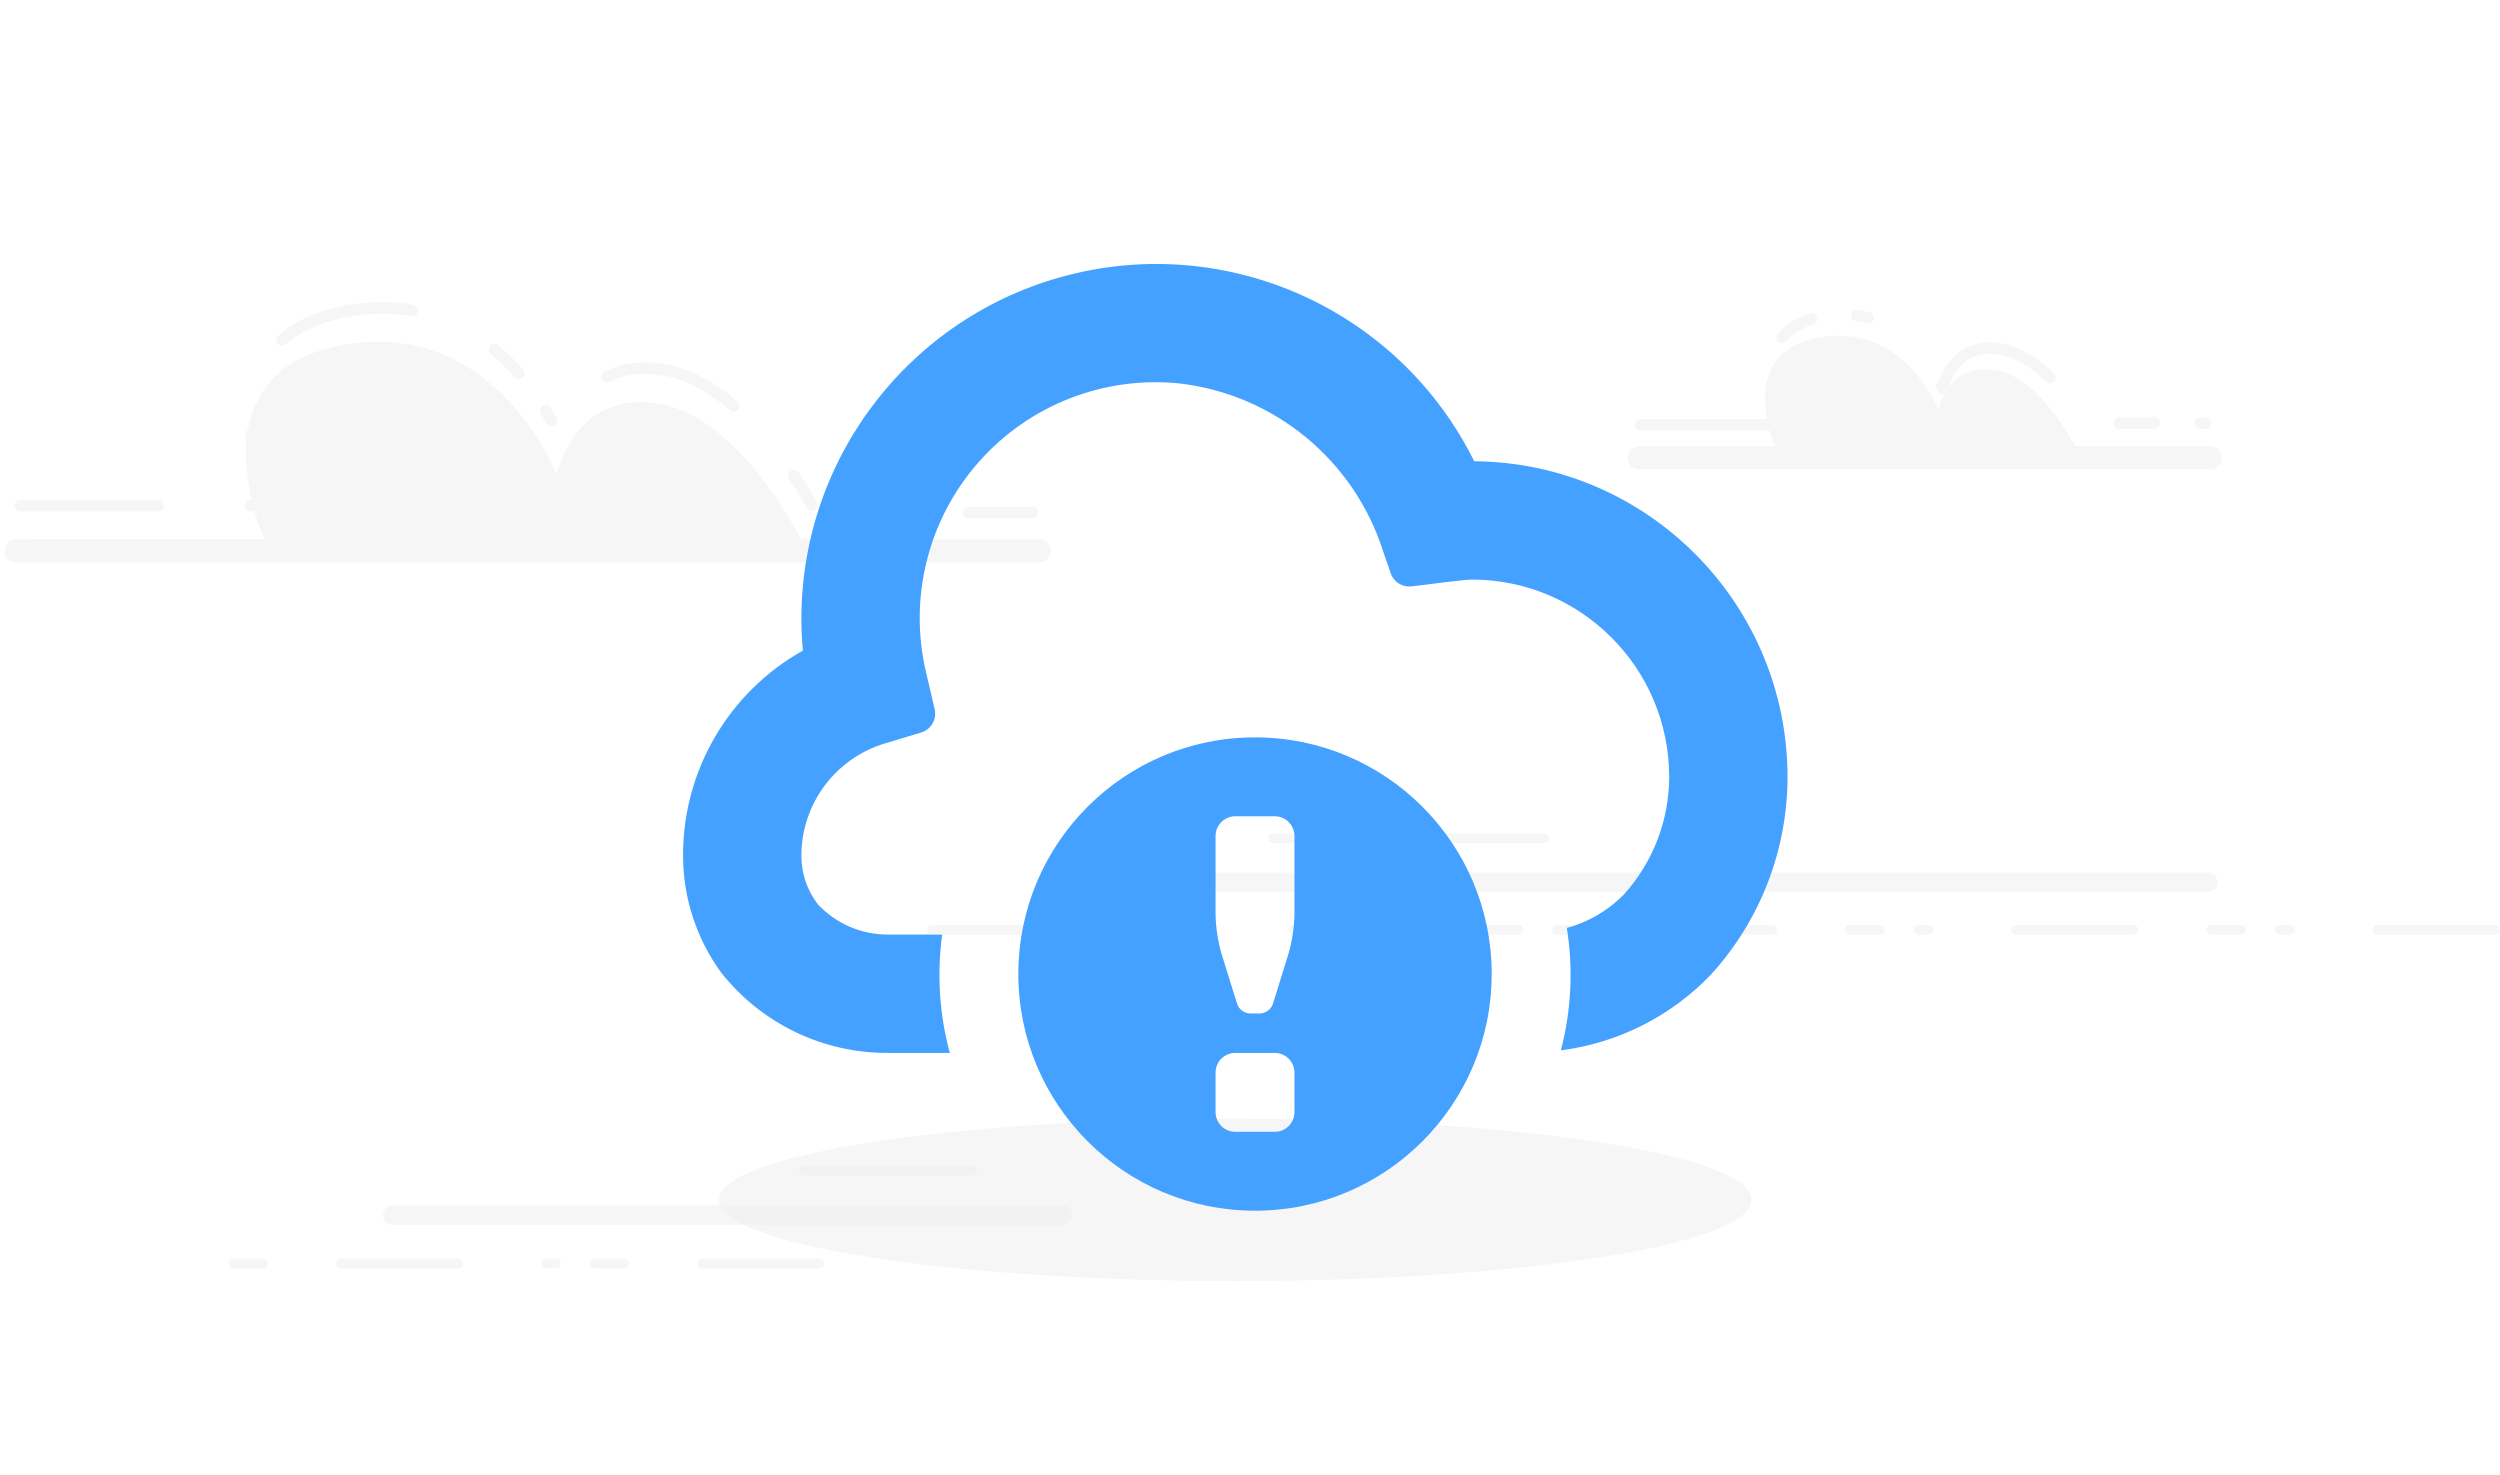
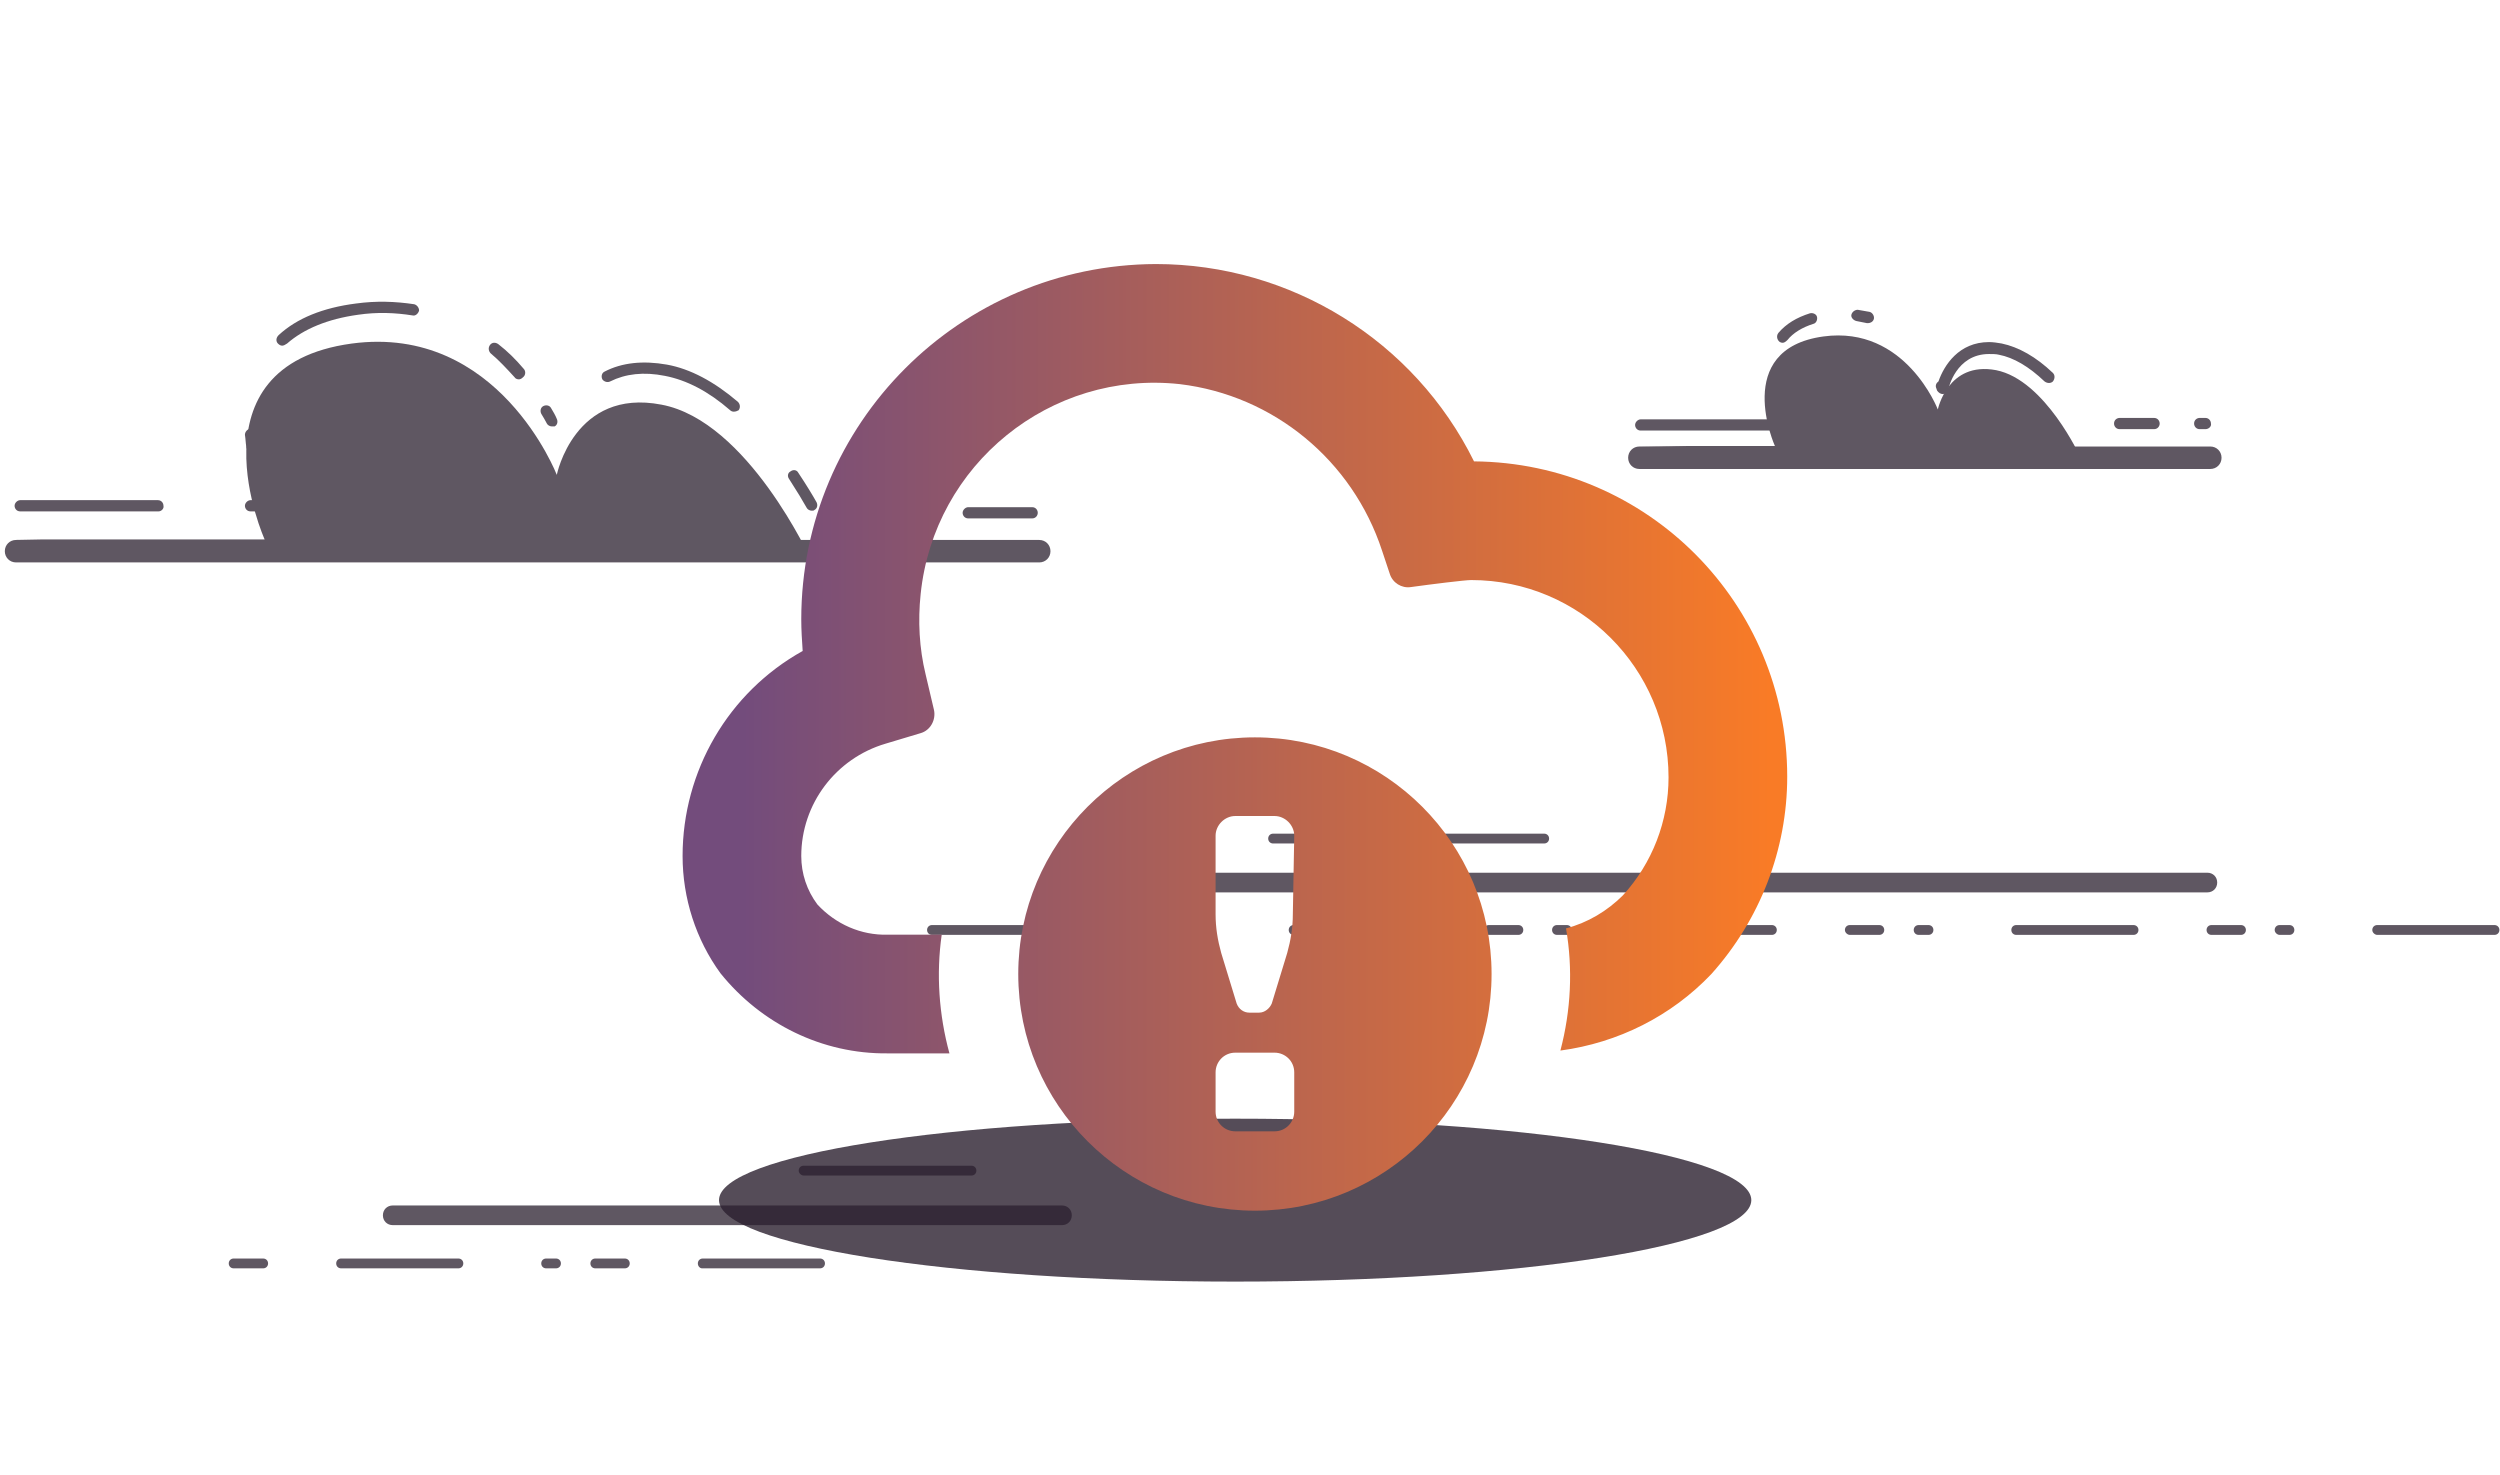
- <svg xmlns="http://www.w3.org/2000/svg" width="356px" height="210px" viewBox="0 0 356 210" version="1.1" id="svg114">
-   <defs id="defs42">
-     <linearGradient x1="58.313%" y1="123.961%" x2="40.138%" y2="-37.272%" id="linearGradient-1">
-       <stop stop-color="#0A5CC7" offset="0.43%" id="stop6" />
-       <stop stop-color="#83219D" offset="99.91%" id="stop8" />
-     </linearGradient>
-     <linearGradient x1="-28.175%" y1="-47.211%" x2="84.48%" y2="96.715%" id="linearGradient-2">
-       <stop stop-color="#FA357F" offset="0%" id="stop11" />
-       <stop stop-color="#7878FF" offset="99.91%" id="stop13" />
-     </linearGradient>
-     <linearGradient x1="20.19%" y1="50.397%" x2="169.058%" y2="48.691%" id="linearGradient-3">
-       <stop stop-color="#FFF361" offset="0%" id="stop16" />
-       <stop stop-color="#FFA80A" offset="100%" id="stop18" />
-     </linearGradient>
-     <linearGradient x1="7.148%" y1="-13.361%" x2="84.33%" y2="120.018%" id="linearGradient-4">
-       <stop stop-color="#FF5162" offset="0%" id="stop21" />
-       <stop stop-color="#83219D" offset="100%" id="stop23" />
-     </linearGradient>
-     <linearGradient x1="34.084%" y1="25.56%" x2="59.474%" y2="63.101%" id="linearGradient-5">
-       <stop stop-color="#FFD943" offset="0%" id="stop26" />
-       <stop stop-color="#FFA80A" offset="100%" id="stop28" />
-     </linearGradient>
-     <linearGradient x1="21.668%" y1="-7.197%" x2="65.14%" y2="106.397%" id="linearGradient-6">
-       <stop stop-color="#FF8748" offset="0%" id="stop31" />
-       <stop stop-color="#FE7852" offset="13.28%" id="stop33" />
-       <stop stop-color="#FC546A" offset="50.49%" id="stop35" />
-       <stop stop-color="#FA3D79" offset="80.73%" id="stop37" />
-       <stop stop-color="#FA357F" offset="100%" id="stop39" />
-     </linearGradient>
-   </defs>
-   <g id="Page-1" stroke="none" stroke-width="1" fill="none" fill-rule="evenodd">
-     <g id="Send_Went_Wrong" transform="translate(-542, -304)" fill-rule="nonzero">
+ <svg xmlns="http://www.w3.org/2000/svg" version="1.1" id="svg114" x="0px" y="0px" viewBox="0 0 356 210" style="enable-background:new 0 0 356 210;" xml:space="preserve">
+   <style type="text/css">
+ 	.st0{opacity:0.75;}
+ 	.st1{fill:#2A1F2E;}
+ 	.st2{opacity:0.8;fill:#2A1F2E;}
+ 	.st3{fill:url(#cloud-alert_00000004529090307597885470000005460991565956615074_);}
+ </style>
+   <g id="Page-1">
+     <g id="Send_Went_Wrong" transform="translate(-542, -304)">
      <g id="firefox-send_illustrations-02" transform="translate(541.9868, 304)">
-         <g id="Group" transform="translate(0, 41.72185)" fill="#EDEDF0" opacity="0.5">
-           <g transform="translate(31.98675, 123.7748)" id="g54">
-             <g transform="translate(22.25166, 5.562914)" id="Path">
-               <path d="M1.711,3.366 L97.045,3.366 C97.81,3.366 98.436,2.74 98.436,1.975 C98.436,1.21 97.81,0.584 97.045,0.584 L1.711,0.584 C0.946,0.584 0.32,1.21 0.32,1.975 C0.32,2.74 0.946,3.366 1.711,3.366 Z" id="path44" />
+         <g id="Group" transform="translate(0, 41.72185)" class="st0">
+           <g id="g54" transform="translate(31.98675, 123.7748)">
+             <g id="Path" transform="translate(22.25166, 5.562914)">
+               <path id="path44" class="st1" d="M1.7,3.4H97c0.8,0,1.4-0.6,1.4-1.4S97.8,0.6,97,0.6H1.7C0.9,0.6,0.3,1.2,0.3,2        S0.9,3.4,1.7,3.4z" />
            </g>
-             <g transform="translate(80.66225, 0)" id="g49">
-               <path d="M1.85,1.864 L25.77,1.864 C26.16,1.864 26.466,1.558 26.466,1.168 C26.466,0.779 26.16,0.473 25.77,0.473 L1.85,0.473 C1.46,0.473 1.154,0.779 1.154,1.168 C1.154,1.558 1.46,1.864 1.85,1.864 Z" id="path47" />
+             <g id="g49" transform="translate(80.66225, 0)">
+               <path id="path47" class="st1" d="M1.8,1.9h23.9c0.4,0,0.7-0.3,0.7-0.7s-0.3-0.7-0.7-0.7H1.8c-0.4,0-0.7,0.3-0.7,0.7        S1.5,1.9,1.8,1.9z" />
            </g>
-             <g transform="translate(0, 12.51656)" id="Shape">
-               <path d="M0.598,1.919 C0.598,1.53 0.904,1.224 1.293,1.224 L5.466,1.224 C5.855,1.224 6.161,1.53 6.161,1.919 C6.161,2.309 5.855,2.615 5.466,2.615 L1.293,2.615 C0.918,2.615 0.598,2.295 0.598,1.919 Z M15.896,1.919 C15.896,1.53 16.202,1.224 16.591,1.224 L33.28,1.224 C33.67,1.224 33.975,1.53 33.975,1.919 C33.975,2.309 33.67,2.615 33.28,2.615 L16.591,2.615 C16.216,2.615 15.896,2.295 15.896,1.919 Z M45.101,1.919 C45.101,1.53 45.407,1.224 45.797,1.224 L47.187,1.224 C47.577,1.224 47.883,1.53 47.883,1.919 C47.883,2.309 47.577,2.615 47.187,2.615 L45.797,2.615 C45.421,2.615 45.101,2.295 45.101,1.919 Z M52.055,1.919 C52.055,1.53 52.361,1.224 52.75,1.224 L56.923,1.224 C57.312,1.224 57.618,1.53 57.618,1.919 C57.618,2.309 57.312,2.615 56.923,2.615 L52.75,2.615 C52.375,2.615 52.055,2.295 52.055,1.919 Z M67.353,1.919 C67.353,1.53 67.659,1.224 68.048,1.224 L84.737,1.224 C85.126,1.224 85.432,1.53 85.432,1.919 C85.432,2.309 85.126,2.615 84.737,2.615 L68.048,2.615 C67.673,2.615 67.353,2.295 67.353,1.919 Z" id="path51" />
+             <g id="Shape" transform="translate(0, 12.51656)">
+               <path id="path51" class="st1" d="M0.6,1.9c0-0.4,0.3-0.7,0.7-0.7h4.2c0.4,0,0.7,0.3,0.7,0.7S5.9,2.6,5.5,2.6H1.3        C0.9,2.6,0.6,2.3,0.6,1.9z M15.9,1.9c0-0.4,0.3-0.7,0.7-0.7h16.7c0.4,0,0.7,0.3,0.7,0.7s-0.3,0.7-0.7,0.7H16.6        C16.2,2.6,15.9,2.3,15.9,1.9z M45.1,1.9c0-0.4,0.3-0.7,0.7-0.7h1.4c0.4,0,0.7,0.3,0.7,0.7s-0.3,0.7-0.7,0.7h-1.4        C45.4,2.6,45.1,2.3,45.1,1.9z M52.1,1.9c0-0.4,0.3-0.7,0.7-0.7h4.2c0.4,0,0.7,0.3,0.7,0.7s-0.3,0.7-0.7,0.7h-4.2        C52.4,2.6,52.1,2.3,52.1,1.9z M67.4,1.9c0-0.4,0.3-0.7,0.7-0.7h16.7c0.4,0,0.7,0.3,0.7,0.7s-0.3,0.7-0.7,0.7H68        C67.7,2.6,67.4,2.3,67.4,1.9z" />
            </g>
          </g>
-           <g transform="translate(130.7285, 76.49007)" id="g68">
-             <g transform="translate(27.81457, 5.562914)" id="g58">
-               <path d="M1.933,3.254 L155.859,3.254 C156.624,3.254 157.25,2.628 157.25,1.864 C157.25,1.099 156.624,0.473 155.859,0.473 L1.933,0.473 C1.168,0.473 0.542,1.099 0.542,1.864 C0.542,2.628 1.154,3.254 1.933,3.254 Z" id="path56" />
+           <g id="g68" transform="translate(130.7285, 76.49007)">
+             <g id="g58" transform="translate(27.81457, 5.562914)">
+               <path id="path56" class="st1" d="M1.9,3.3h153.9c0.8,0,1.4-0.6,1.4-1.4s-0.6-1.4-1.4-1.4H1.9c-0.8,0-1.4,0.6-1.4,1.4        S1.2,3.3,1.9,3.3z" />
            </g>
-             <g transform="translate(48.6755, 0)" id="g62">
-               <path d="M1.864,1.864 L40.47,1.864 C40.86,1.864 41.166,1.558 41.166,1.168 C41.166,0.779 40.86,0.473 40.47,0.473 L1.864,0.473 C1.474,0.473 1.168,0.779 1.168,1.168 C1.168,1.558 1.474,1.864 1.864,1.864 Z" id="path60" />
+             <g id="g62" transform="translate(48.6755, 0)">
+               <path id="path60" class="st1" d="M1.9,1.9h38.6c0.4,0,0.7-0.3,0.7-0.7s-0.3-0.7-0.7-0.7H1.9c-0.4,0-0.7,0.3-0.7,0.7        S1.5,1.9,1.9,1.9z" />
            </g>
-             <g transform="translate(0, 12.51656)" id="g66">
-               <path d="M1.321,1.683 C1.321,1.293 1.627,0.987 2.017,0.987 L18.705,0.987 C19.095,0.987 19.401,1.293 19.401,1.683 C19.401,2.072 19.095,2.378 18.705,2.378 L2.017,2.378 C1.641,2.378 1.321,2.072 1.321,1.683 Z M29.136,1.683 C29.136,1.293 29.442,0.987 29.831,0.987 L34.003,0.987 C34.393,0.987 34.699,1.293 34.699,1.683 C34.699,2.072 34.393,2.378 34.003,2.378 L29.831,2.378 C29.456,2.378 29.136,2.072 29.136,1.683 Z M38.871,1.683 C38.871,1.293 39.177,0.987 39.566,0.987 L40.957,0.987 C41.346,0.987 41.652,1.293 41.652,1.683 C41.652,2.072 41.346,2.378 40.957,2.378 L39.566,2.378 C39.191,2.378 38.871,2.072 38.871,1.683 Z M52.778,1.683 C52.778,1.293 53.084,0.987 53.474,0.987 L70.162,0.987 C70.552,0.987 70.858,1.293 70.858,1.683 C70.858,2.072 70.552,2.378 70.162,2.378 L53.474,2.378 C53.098,2.378 52.778,2.072 52.778,1.683 Z M80.593,1.683 C80.593,1.293 80.899,0.987 81.288,0.987 L85.46,0.987 C85.85,0.987 86.156,1.293 86.156,1.683 C86.156,2.072 85.85,2.378 85.46,2.378 L81.288,2.378 C80.913,2.378 80.593,2.072 80.593,1.683 Z M90.328,1.683 C90.328,1.293 90.634,0.987 91.023,0.987 L92.414,0.987 C92.803,0.987 93.109,1.293 93.109,1.683 C93.109,2.072 92.803,2.378 92.414,2.378 L91.023,2.378 C90.648,2.378 90.328,2.072 90.328,1.683 Z M104.235,1.683 C104.235,1.293 104.541,0.987 104.93,0.987 L121.619,0.987 C122.009,0.987 122.315,1.293 122.315,1.683 C122.315,2.072 122.009,2.378 121.619,2.378 L104.93,2.378 C104.555,2.378 104.235,2.072 104.235,1.683 Z M132.05,1.683 C132.05,1.293 132.356,0.987 132.745,0.987 L136.917,0.987 C137.307,0.987 137.613,1.293 137.613,1.683 C137.613,2.072 137.307,2.378 136.917,2.378 L132.745,2.378 C132.37,2.378 132.05,2.072 132.05,1.683 Z M141.785,1.683 C141.785,1.293 142.091,0.987 142.48,0.987 L143.871,0.987 C144.26,0.987 144.566,1.293 144.566,1.683 C144.566,2.072 144.26,2.378 143.871,2.378 L142.48,2.378 C142.105,2.378 141.785,2.072 141.785,1.683 Z M155.692,1.683 C155.692,1.293 155.998,0.987 156.387,0.987 L173.076,0.987 C173.466,0.987 173.772,1.293 173.772,1.683 C173.772,2.072 173.466,2.378 173.076,2.378 L156.387,2.378 C156.012,2.378 155.692,2.072 155.692,1.683 Z M183.507,1.683 C183.507,1.293 183.813,0.987 184.202,0.987 L188.374,0.987 C188.764,0.987 189.07,1.293 189.07,1.683 C189.07,2.072 188.764,2.378 188.374,2.378 L184.202,2.378 C183.826,2.378 183.507,2.072 183.507,1.683 Z M193.242,1.683 C193.242,1.293 193.548,0.987 193.937,0.987 L195.328,0.987 C195.717,0.987 196.023,1.293 196.023,1.683 C196.023,2.072 195.717,2.378 195.328,2.378 L193.937,2.378 C193.562,2.378 193.242,2.072 193.242,1.683 Z M207.149,1.683 C207.149,1.293 207.455,0.987 207.844,0.987 L224.533,0.987 C224.923,0.987 225.228,1.293 225.228,1.683 C225.228,2.072 224.923,2.378 224.533,2.378 L207.844,2.378 C207.469,2.378 207.149,2.072 207.149,1.683 Z" id="path64" />
+             <g id="g66" transform="translate(0, 12.51656)">
+               <path id="path64" class="st1" d="M1.3,1.7C1.3,1.3,1.6,1,2,1h16.7c0.4,0,0.7,0.3,0.7,0.7s-0.3,0.7-0.7,0.7H2        C1.6,2.4,1.3,2.1,1.3,1.7z M29.1,1.7c0-0.4,0.3-0.7,0.7-0.7H34c0.4,0,0.7,0.3,0.7,0.7S34.4,2.4,34,2.4h-4.2        C29.5,2.4,29.1,2.1,29.1,1.7z M38.9,1.7c0-0.4,0.3-0.7,0.7-0.7H41c0.4,0,0.7,0.3,0.7,0.7S41.3,2.4,41,2.4h-1.4        C39.2,2.4,38.9,2.1,38.9,1.7z M52.8,1.7c0-0.4,0.3-0.7,0.7-0.7h16.7c0.4,0,0.7,0.3,0.7,0.7s-0.3,0.7-0.7,0.7H53.5        C53.1,2.4,52.8,2.1,52.8,1.7z M80.6,1.7c0-0.4,0.3-0.7,0.7-0.7h4.2c0.4,0,0.7,0.3,0.7,0.7s-0.3,0.7-0.7,0.7h-4.2        C80.9,2.4,80.6,2.1,80.6,1.7z M90.3,1.7C90.3,1.3,90.6,1,91,1h1.4c0.4,0,0.7,0.3,0.7,0.7s-0.3,0.7-0.7,0.7H91        C90.6,2.4,90.3,2.1,90.3,1.7z M104.2,1.7c0-0.4,0.3-0.7,0.7-0.7h16.7c0.4,0,0.7,0.3,0.7,0.7s-0.3,0.7-0.7,0.7h-16.7        C104.6,2.4,104.2,2.1,104.2,1.7z M132,1.7c0-0.4,0.3-0.7,0.7-0.7h4.2c0.4,0,0.7,0.3,0.7,0.7s-0.3,0.7-0.7,0.7h-4.2        C132.4,2.4,132,2.1,132,1.7z M141.8,1.7c0-0.4,0.3-0.7,0.7-0.7h1.4c0.4,0,0.7,0.3,0.7,0.7s-0.3,0.7-0.7,0.7h-1.4        C142.1,2.4,141.8,2.1,141.8,1.7z M155.7,1.7c0-0.4,0.3-0.7,0.7-0.7h16.7c0.4,0,0.7,0.3,0.7,0.7s-0.3,0.7-0.7,0.7h-16.7        C156,2.4,155.7,2.1,155.7,1.7z M183.5,1.7c0-0.4,0.3-0.7,0.7-0.7h4.2c0.4,0,0.7,0.3,0.7,0.7s-0.3,0.7-0.7,0.7h-4.2        C183.8,2.4,183.5,2.1,183.5,1.7z M193.2,1.7c0-0.4,0.3-0.7,0.7-0.7h1.4c0.4,0,0.7,0.3,0.7,0.7s-0.3,0.7-0.7,0.7h-1.4        C193.6,2.4,193.2,2.1,193.2,1.7z M207.1,1.7c0-0.4,0.3-0.7,0.7-0.7h16.7c0.4,0,0.7,0.3,0.7,0.7s-0.3,0.7-0.7,0.7h-16.7        C207.5,2.4,207.1,2.1,207.1,1.7z" />
            </g>
          </g>
          <g id="g80">
-             <path d="M2.309,35.13 L37.661,35.13 C37.661,35.13 26.605,10.403 50.08,7.204 C71.025,4.353 79.299,25.881 79.299,25.881 C79.299,25.881 81.789,13.462 94.236,15.84 C106.516,18.177 115.583,37.939 115.583,37.939 L146.374,37.939" id="path70" />
-             <g transform="translate(1.390728, 0)" id="g74">
-               <path d="M145.609,32.098 L136.514,32.098 C136.055,32.098 135.693,31.736 135.693,31.277 C135.693,30.819 136.055,30.457 136.514,30.457 L145.609,30.457 C146.068,30.457 146.43,30.819 146.43,31.277 C146.43,31.736 146.054,32.098 145.609,32.098 Z M121.772,32.098 L120.131,32.098 C119.672,32.098 119.311,31.736 119.311,31.277 C119.311,30.819 119.672,30.457 120.131,30.457 L121.772,30.457 C122.231,30.457 122.593,30.819 122.593,31.277 C122.593,31.736 122.231,32.098 121.772,32.098 Z M36.882,31.111 L34.254,31.111 C33.795,31.111 33.433,30.749 33.433,30.29 C33.433,29.831 33.795,29.47 34.254,29.47 L35.672,29.47 C35.561,29.177 35.436,28.816 35.297,28.413 C35.158,27.981 35.38,27.523 35.811,27.37 C36.242,27.23 36.701,27.453 36.854,27.884 C37.285,29.15 37.633,29.928 37.633,29.942 C37.744,30.193 37.717,30.485 37.577,30.721 C37.411,30.972 37.16,31.111 36.882,31.111 Z M21.153,31.111 L1.53,31.111 C1.071,31.111 0.709,30.749 0.709,30.29 C0.709,29.831 1.071,29.47 1.53,29.47 L21.167,29.47 C21.626,29.47 21.987,29.831 21.987,30.29 C21.974,30.735 21.612,31.111 21.153,31.111 Z M114.234,31.013 C113.942,31.013 113.664,30.86 113.525,30.596 C112.997,29.664 112.134,28.19 110.98,26.466 C110.73,26.09 110.827,25.575 111.203,25.325 C111.578,25.075 112.093,25.172 112.343,25.548 C113.525,27.314 114.415,28.83 114.958,29.789 C115.18,30.179 115.041,30.679 114.638,30.902 C114.513,30.985 114.374,31.013 114.234,31.013 Z M34.546,22.613 C34.142,22.613 33.795,22.321 33.739,21.904 C33.656,21.362 33.6,20.791 33.558,20.221 C33.517,19.776 33.864,19.373 34.309,19.345 C34.782,19.317 35.158,19.637 35.185,20.096 C35.227,20.638 35.283,21.167 35.366,21.681 C35.436,22.126 35.116,22.544 34.671,22.599 C34.615,22.613 34.574,22.613 34.546,22.613 Z M77.158,19.011 C76.866,19.011 76.587,18.858 76.434,18.58 C76.198,18.149 75.934,17.676 75.642,17.189 C75.405,16.8 75.53,16.299 75.92,16.063 C76.309,15.826 76.81,15.952 77.046,16.341 C77.352,16.856 77.63,17.342 77.881,17.801 C78.089,18.205 77.95,18.691 77.547,18.914 C77.422,18.97 77.297,19.011 77.158,19.011 Z M103.136,16.911 C102.942,16.911 102.761,16.842 102.608,16.717 C99.479,14.032 96.364,12.377 93.318,11.793 C90.328,11.223 87.685,11.515 85.488,12.642 C85.085,12.85 84.598,12.683 84.389,12.294 C84.181,11.891 84.334,11.404 84.737,11.195 C87.254,9.888 90.272,9.554 93.624,10.194 C96.948,10.834 100.327,12.6 103.679,15.479 C104.026,15.771 104.054,16.285 103.762,16.633 C103.595,16.814 103.373,16.911 103.136,16.911 Z M72.513,12.28 C72.29,12.28 72.054,12.183 71.901,12.002 C70.83,10.764 69.675,9.638 68.493,8.65 C68.146,8.358 68.104,7.844 68.396,7.496 C68.688,7.148 69.203,7.107 69.55,7.399 C70.802,8.442 72.012,9.638 73.138,10.931 C73.43,11.279 73.403,11.793 73.055,12.085 C72.902,12.211 72.707,12.28 72.513,12.28 Z M38.774,7.51 C38.551,7.51 38.328,7.413 38.162,7.246 C37.856,6.912 37.883,6.397 38.217,6.091 C40.832,3.727 44.517,2.197 49.176,1.572 C52.027,1.182 54.823,1.224 57.465,1.683 C57.91,1.766 58.202,2.183 58.132,2.628 C58.049,3.074 57.632,3.379 57.187,3.296 C54.711,2.865 52.083,2.837 49.399,3.199 C45.074,3.797 41.68,5.174 39.316,7.315 C39.163,7.44 38.968,7.51 38.774,7.51 Z" id="path72" />
+             <path id="path70" class="st1" d="M2.3,35.1h35.4c0,0-11.1-24.7,12.4-27.9C71,4.4,79.3,25.9,79.3,25.9s2.5-12.4,14.9-10       c12.3,2.3,21.3,22.1,21.3,22.1h30.8" />
+             <g id="g74" transform="translate(1.390728, 0)">
+               <path id="path72" class="st1" d="M145.6,32.1h-9.1c-0.5,0-0.8-0.4-0.8-0.8s0.4-0.8,0.8-0.8h9.1c0.5,0,0.8,0.4,0.8,0.8        S146.1,32.1,145.6,32.1z M121.8,32.1h-1.6c-0.5,0-0.8-0.4-0.8-0.8s0.4-0.8,0.8-0.8h1.6c0.5,0,0.8,0.4,0.8,0.8        S122.2,32.1,121.8,32.1z M36.9,31.1h-2.6c-0.5,0-0.8-0.4-0.8-0.8s0.4-0.8,0.8-0.8h1.4c-0.1-0.3-0.2-0.7-0.4-1.1        c-0.1-0.4,0.1-0.9,0.5-1c0.4-0.1,0.9,0.1,1,0.5c0.4,1.3,0.8,2,0.8,2.1c0.1,0.3,0.1,0.5-0.1,0.8C37.4,31,37.2,31.1,36.9,31.1z         M21.2,31.1H1.5c-0.5,0-0.8-0.4-0.8-0.8s0.4-0.8,0.8-0.8h19.6c0.5,0,0.8,0.4,0.8,0.8C22,30.7,21.6,31.1,21.2,31.1z M114.2,31        c-0.3,0-0.6-0.2-0.7-0.4c-0.5-0.9-1.4-2.4-2.5-4.1c-0.3-0.4-0.2-0.9,0.2-1.1c0.4-0.3,0.9-0.2,1.1,0.2c1.2,1.8,2.1,3.3,2.6,4.2        c0.2,0.4,0.1,0.9-0.3,1.1C114.5,31,114.4,31,114.2,31z M34.5,22.6c-0.4,0-0.8-0.3-0.8-0.7c-0.1-0.5-0.1-1.1-0.2-1.7        c0-0.4,0.3-0.8,0.8-0.9c0.5,0,0.8,0.3,0.9,0.8c0,0.5,0.1,1.1,0.2,1.6c0.1,0.4-0.3,0.9-0.7,0.9C34.6,22.6,34.6,22.6,34.5,22.6z         M77.2,19c-0.3,0-0.6-0.2-0.7-0.4c-0.2-0.4-0.5-0.9-0.8-1.4c-0.2-0.4-0.1-0.9,0.3-1.1s0.9-0.1,1.1,0.3c0.3,0.5,0.6,1,0.8,1.5        c0.2,0.4,0.1,0.9-0.3,1.1C77.4,19,77.3,19,77.2,19z M103.1,16.9c-0.2,0-0.4-0.1-0.5-0.2c-3.1-2.7-6.2-4.3-9.3-4.9        c-3-0.6-5.6-0.3-7.8,0.8c-0.4,0.2-0.9,0-1.1-0.3c-0.2-0.4-0.1-0.9,0.3-1.1c2.5-1.3,5.5-1.6,8.9-1c3.3,0.6,6.7,2.4,10.1,5.3        c0.3,0.3,0.4,0.8,0.1,1.2C103.6,16.8,103.4,16.9,103.1,16.9z M72.5,12.3c-0.2,0-0.5-0.1-0.6-0.3c-1.1-1.2-2.2-2.4-3.4-3.4        c-0.3-0.3-0.4-0.8-0.1-1.2s0.8-0.4,1.2-0.1c1.3,1,2.5,2.2,3.6,3.5c0.3,0.3,0.3,0.9-0.1,1.2C72.9,12.2,72.7,12.3,72.5,12.3z         M38.8,7.5c-0.2,0-0.4-0.1-0.6-0.3c-0.3-0.3-0.3-0.8,0.1-1.2c2.6-2.4,6.3-3.9,11-4.5c2.9-0.4,5.6-0.3,8.3,0.1        c0.4,0.1,0.7,0.5,0.7,0.9c-0.1,0.4-0.5,0.8-0.9,0.7c-2.5-0.4-5.1-0.5-7.8-0.1c-4.3,0.6-7.7,2-10.1,4.1        C39.2,7.4,39,7.5,38.8,7.5z" />
            </g>
-             <g transform="translate(0, 34.76821)" id="g78">
-               <path d="M148.015,3.602 L2.309,3.602 C1.405,3.602 0.668,2.865 0.668,1.961 C0.668,1.057 1.405,0.32 2.309,0.32 L148.015,0.32 C148.919,0.32 149.656,1.057 149.656,1.961 C149.642,2.879 148.919,3.602 148.015,3.602 Z" id="path76" />
+             <g id="g78" transform="translate(0, 34.76821)">
+               <path id="path76" class="st1" d="M148,3.6H2.3C1.4,3.6,0.7,2.9,0.7,2s0.7-1.6,1.6-1.6H148c0.9,0,1.6,0.7,1.6,1.6        C149.6,2.9,148.9,3.6,148,3.6z" />
            </g>
          </g>
-           <g transform="translate(230.8609, 1.390728)" id="g92">
-             <path d="M2.211,20.416 L21.946,20.416 C21.946,20.416 15.771,6.62 28.872,4.84 C40.554,3.254 45.185,15.256 45.185,15.256 C45.185,15.256 46.575,8.33 53.529,9.652 C60.385,10.959 65.448,21.987 65.448,21.987 L82.623,21.987" id="path82" />
-             <g transform="translate(1.390728, 0)" id="g86">
-               <path d="M21.125,18.205 L1.419,18.205 C0.96,18.205 0.598,17.843 0.598,17.384 C0.598,16.925 0.96,16.564 1.419,16.564 L21.125,16.564 C21.584,16.564 21.946,16.925 21.946,17.384 C21.946,17.843 21.584,18.205 21.125,18.205 Z M81.83,17.954 L81.066,17.954 C80.607,17.954 80.245,17.593 80.245,17.134 C80.245,16.675 80.607,16.313 81.066,16.313 L81.83,16.313 C82.289,16.313 82.651,16.675 82.651,17.134 C82.651,17.593 82.275,17.954 81.83,17.954 Z M74.501,17.954 L69.578,17.954 C69.119,17.954 68.758,17.593 68.758,17.134 C68.758,16.675 69.119,16.313 69.578,16.313 L74.501,16.313 C74.96,16.313 75.322,16.675 75.322,17.134 C75.322,17.593 74.96,17.954 74.501,17.954 Z M44.392,13.045 C44.058,13.045 43.752,12.823 43.627,12.517 L43.502,12.225 C43.335,11.849 43.474,11.404 43.822,11.195 C44.587,8.901 46.742,5.632 51.04,5.632 C51.624,5.632 52.25,5.688 52.889,5.813 C55.337,6.272 57.799,7.705 60.219,10.041 C60.538,10.361 60.552,10.875 60.232,11.195 C59.913,11.529 59.398,11.529 59.078,11.209 C56.895,9.095 54.711,7.816 52.583,7.413 C52.041,7.315 51.526,7.26 51.04,7.26 C46.311,7.26 45.24,12.169 45.199,12.377 C45.115,12.767 44.781,13.045 44.392,13.045 Z M21.556,5.716 C21.362,5.716 21.181,5.646 21.028,5.521 C20.68,5.229 20.638,4.715 20.93,4.367 C22.015,3.087 23.531,2.142 25.436,1.544 C25.868,1.405 26.326,1.655 26.466,2.086 C26.605,2.517 26.354,2.976 25.923,3.115 C24.324,3.616 23.072,4.395 22.182,5.424 C22.015,5.619 21.793,5.716 21.556,5.716 Z M33.767,2.948 C33.697,2.948 33.628,2.934 33.544,2.921 C33.058,2.795 32.557,2.684 32.042,2.615 C31.597,2.545 31.277,2.128 31.347,1.683 C31.417,1.238 31.834,0.946 32.279,0.987 C32.863,1.071 33.433,1.196 33.975,1.335 C34.407,1.46 34.671,1.905 34.56,2.336 C34.462,2.712 34.128,2.948 33.767,2.948 Z" id="path84" />
+           <g id="g92" transform="translate(230.8609, 1.390728)">
+             <path id="path82" class="st1" d="M2.2,20.4h19.7c0,0-6.2-13.8,6.9-15.6c11.7-1.6,16.3,10.4,16.3,10.4s1.4-6.9,8.3-5.6       C60.4,11,65.4,22,65.4,22h17.2" />
+             <g id="g86" transform="translate(1.390728, 0)">
+               <path id="path84" class="st1" d="M21.1,18.2H1.4c-0.5,0-0.8-0.4-0.8-0.8s0.4-0.8,0.8-0.8h19.7c0.5,0,0.8,0.4,0.8,0.8        S21.6,18.2,21.1,18.2z M81.8,18h-0.8c-0.5,0-0.8-0.4-0.8-0.8c0-0.5,0.4-0.8,0.8-0.8h0.8c0.5,0,0.8,0.4,0.8,0.8        C82.7,17.6,82.3,18,81.8,18z M74.5,18h-4.9c-0.5,0-0.8-0.4-0.8-0.8c0-0.5,0.4-0.8,0.8-0.8h4.9c0.5,0,0.8,0.4,0.8,0.8        C75.3,17.6,75,18,74.5,18z M44.4,13c-0.3,0-0.6-0.2-0.8-0.5l-0.1-0.3c-0.2-0.4,0-0.8,0.3-1c0.8-2.3,2.9-5.6,7.2-5.6        c0.6,0,1.2,0.1,1.8,0.2c2.4,0.5,4.9,1.9,7.3,4.2c0.3,0.3,0.3,0.8,0,1.2c-0.3,0.3-0.8,0.3-1.2,0c-2.2-2.1-4.4-3.4-6.5-3.8        C52,7.3,51.5,7.3,51,7.3c-4.7,0-5.8,4.9-5.8,5.1C45.1,12.8,44.8,13,44.4,13z M21.6,5.7c-0.2,0-0.4-0.1-0.5-0.2        c-0.3-0.3-0.4-0.8-0.1-1.2c1.1-1.3,2.6-2.2,4.5-2.8c0.4-0.1,0.9,0.1,1,0.5s-0.1,0.9-0.5,1c-1.6,0.5-2.9,1.3-3.7,2.3        C22,5.6,21.8,5.7,21.6,5.7z M33.8,2.9c-0.1,0-0.1,0-0.2,0c-0.5-0.1-1-0.2-1.5-0.3c-0.4-0.1-0.8-0.5-0.7-0.9s0.5-0.7,0.9-0.7        c0.6,0.1,1.2,0.2,1.7,0.3c0.4,0.1,0.7,0.6,0.6,1C34.5,2.7,34.1,2.9,33.8,2.9z" />
            </g>
-             <g transform="translate(0, 19.4702)" id="g90">
-               <path d="M83.889,4.242 L2.573,4.242 C1.669,4.242 0.932,3.505 0.932,2.601 C0.932,1.697 1.669,0.96 2.573,0.96 L83.889,0.96 C84.793,0.96 85.53,1.697 85.53,2.601 C85.53,3.505 84.793,4.242 83.889,4.242 Z" id="path88" />
+             <g id="g90" transform="translate(0, 19.4702)">
+               <path id="path88" class="st1" d="M83.9,4.2H2.6c-0.9,0-1.6-0.7-1.6-1.6S1.7,1,2.6,1h81.3c0.9,0,1.6,0.7,1.6,1.6        S84.8,4.2,83.9,4.2z" />
            </g>
          </g>
        </g>
-         <ellipse id="Oval" fill="#ededf0" opacity="0.5" cx="175.918" cy="170.86" rx="73.526" ry="11.563" />
+         <ellipse id="Oval" class="st2" cx="175.9" cy="170.9" rx="73.5" ry="11.6" />
      </g>
    </g>
  </g>
-   <path id="cloud-alert" d="m 254.544,110.617 a 41.859,41.859 0 0 1 -10.828,28.085 35.887,35.887 0 0 1 -21.45,10.867 42.247,42.247 0 0 0 0.849,-17.432 17.919,17.919 0 0 0 8.094,-4.73 25.026,25.026 0 0 0 6.484,-16.791 28.118,28.118 0 0 0 -28.085,-28.085 c -0.926,0 -5.683,0.594 -8.577,0.967 a 2.792,2.792 0 0 1 -3.001,-1.877 l -1.144,-3.336 A 34.657,34.657 0 0 0 168.093,54.616 33.584,33.584 0 0 0 131.895,95.85 l 1.199,5.13 a 2.809,2.809 0 0 1 -1.922,3.328 l -5.048,1.525 a 16.696,16.696 0 0 0 -12.007,16.017 11.315,11.315 0 0 0 2.326,6.901 13.612,13.612 0 0 0 10.049,4.333 h 7.675 a 42.446,42.446 0 0 0 1.089,16.851 h -8.764 A 30.069,30.069 0 0 1 102.702,138.505 28.277,28.277 0 0 1 97.266,121.851 33.355,33.355 0 0 1 114.331,92.647 c -0.143,-1.508 -0.214,-3.011 -0.214,-4.498 a 50.534,50.534 0 0 1 95.808,-22.468 44.989,44.989 0 0 1 44.618,44.937 z m -42.128,28.085 a 33.702,33.702 0 1 1 -33.702,-33.702 33.702,33.702 0 0 1 33.702,33.702 z m -28.085,14.043 a 2.809,2.809 0 0 0 -2.809,-2.809 h -5.617 a 2.809,2.809 0 0 0 -2.809,2.809 v 5.617 a 2.809,2.809 0 0 0 2.809,2.809 h 5.617 a 2.809,2.809 0 0 0 2.809,-2.809 z m 0,-33.702 a 2.817,2.817 0 0 0 -2.809,-2.809 h -5.617 a 2.817,2.817 0 0 0 -2.809,2.809 v 11.234 a 22.145,22.145 0 0 0 0.834,5.49 l 2.244,7.211 a 2.033,2.033 0 0 0 1.821,1.341 h 1.436 a 2.033,2.033 0 0 0 1.821,-1.341 l 2.244,-7.211 a 22.145,22.145 0 0 0 0.834,-5.49 z" style="stroke-width:5.617;fill:#45a1ff;fill-opacity:1" />
+   <linearGradient id="cloud-alert_00000074437122023112821020000010023134707549136828_" gradientUnits="userSpaceOnUse" x1="97.266" y1="105" x2="254.544" y2="105">
+     <stop offset="5.394327e-02" style="stop-color:#734C7C" />
+     <stop offset="0.985" style="stop-color:#F97B26" />
+   </linearGradient>
+   <path id="cloud-alert" style="fill:url(#cloud-alert_00000074437122023112821020000010023134707549136828_);" d="M254.5,110.6  c0,10.4-3.9,20.4-10.8,28.1c-5.7,6-13.3,9.8-21.5,10.9c1.5-5.7,1.8-11.6,0.8-17.4c3.1-0.8,5.9-2.5,8.1-4.7  c4.2-4.6,6.5-10.6,6.5-16.8c0-15.5-12.6-28.1-28.1-28.1c-0.9,0-5.7,0.6-8.6,1c-1.3,0.2-2.6-0.6-3-1.9l-1.1-3.3  c-4.2-12.8-15.4-22.1-28.8-23.7c-18.4-2-35,11.4-36.9,29.9c-0.4,3.8-0.2,7.7,0.7,11.4l1.2,5.1c0.3,1.4-0.5,2.9-1.9,3.3l-5,1.5  c-7.1,2.1-12,8.6-12,16c0,2.5,0.8,4.9,2.3,6.9c2.6,2.8,6.2,4.4,10,4.3h7.7c-0.8,5.6-0.4,11.4,1.1,16.9h-8.8  c-9.3,0.1-18-4.2-23.8-11.4c-3.5-4.8-5.4-10.7-5.4-16.7c0-12.1,6.5-23.3,17.1-29.2c-0.1-1.5-0.2-3-0.2-4.5  c0-27.9,22.6-50.5,50.5-50.6c19.2,0,36.8,10.9,45.3,28.1C234.6,65.9,254.5,85.9,254.5,110.6L254.5,110.6z M212.4,138.7  c0,18.6-15.1,33.7-33.7,33.7S145,157.3,145,138.7s15.1-33.7,33.7-33.7h0C197.3,105,212.4,120.1,212.4,138.7z M184.3,152.7  c0-1.6-1.3-2.8-2.8-2.8h-5.6c-1.6,0-2.8,1.3-2.8,2.8v5.6c0,1.6,1.3,2.8,2.8,2.8c0,0,0,0,0,0h5.6c1.6,0,2.8-1.3,2.8-2.8c0,0,0,0,0,0  V152.7z M184.3,119c0-1.5-1.3-2.8-2.8-2.8h-5.6c-1.5,0-2.8,1.3-2.8,2.8v11.2c0,1.9,0.3,3.7,0.8,5.5l2.2,7.2c0.3,0.8,1,1.3,1.8,1.3  h1.4c0.8,0,1.5-0.6,1.8-1.3l2.2-7.2c0.5-1.8,0.8-3.6,0.8-5.5L184.3,119z" />
</svg>
